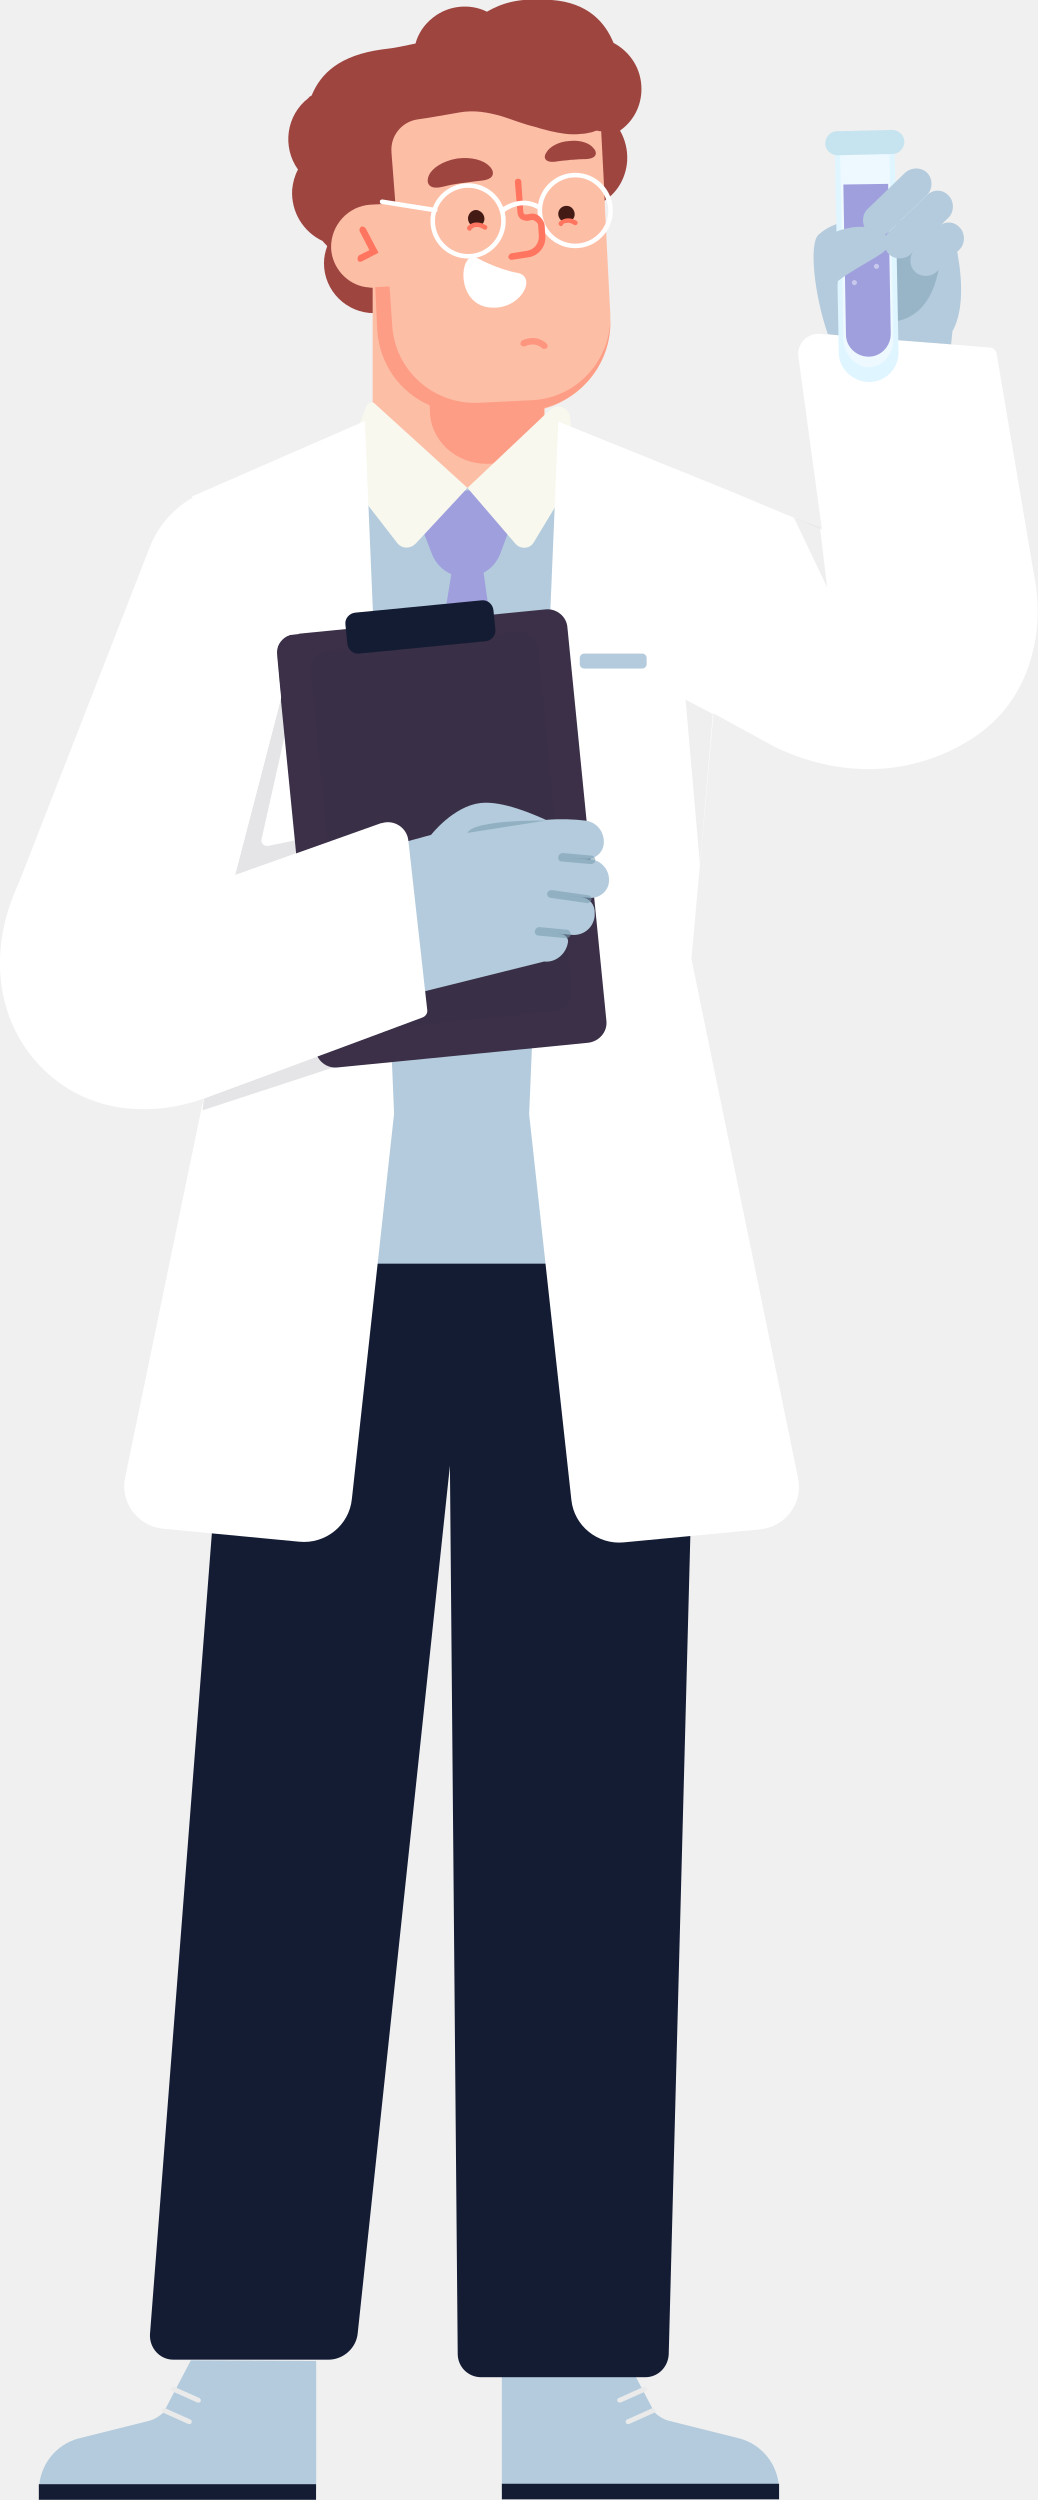
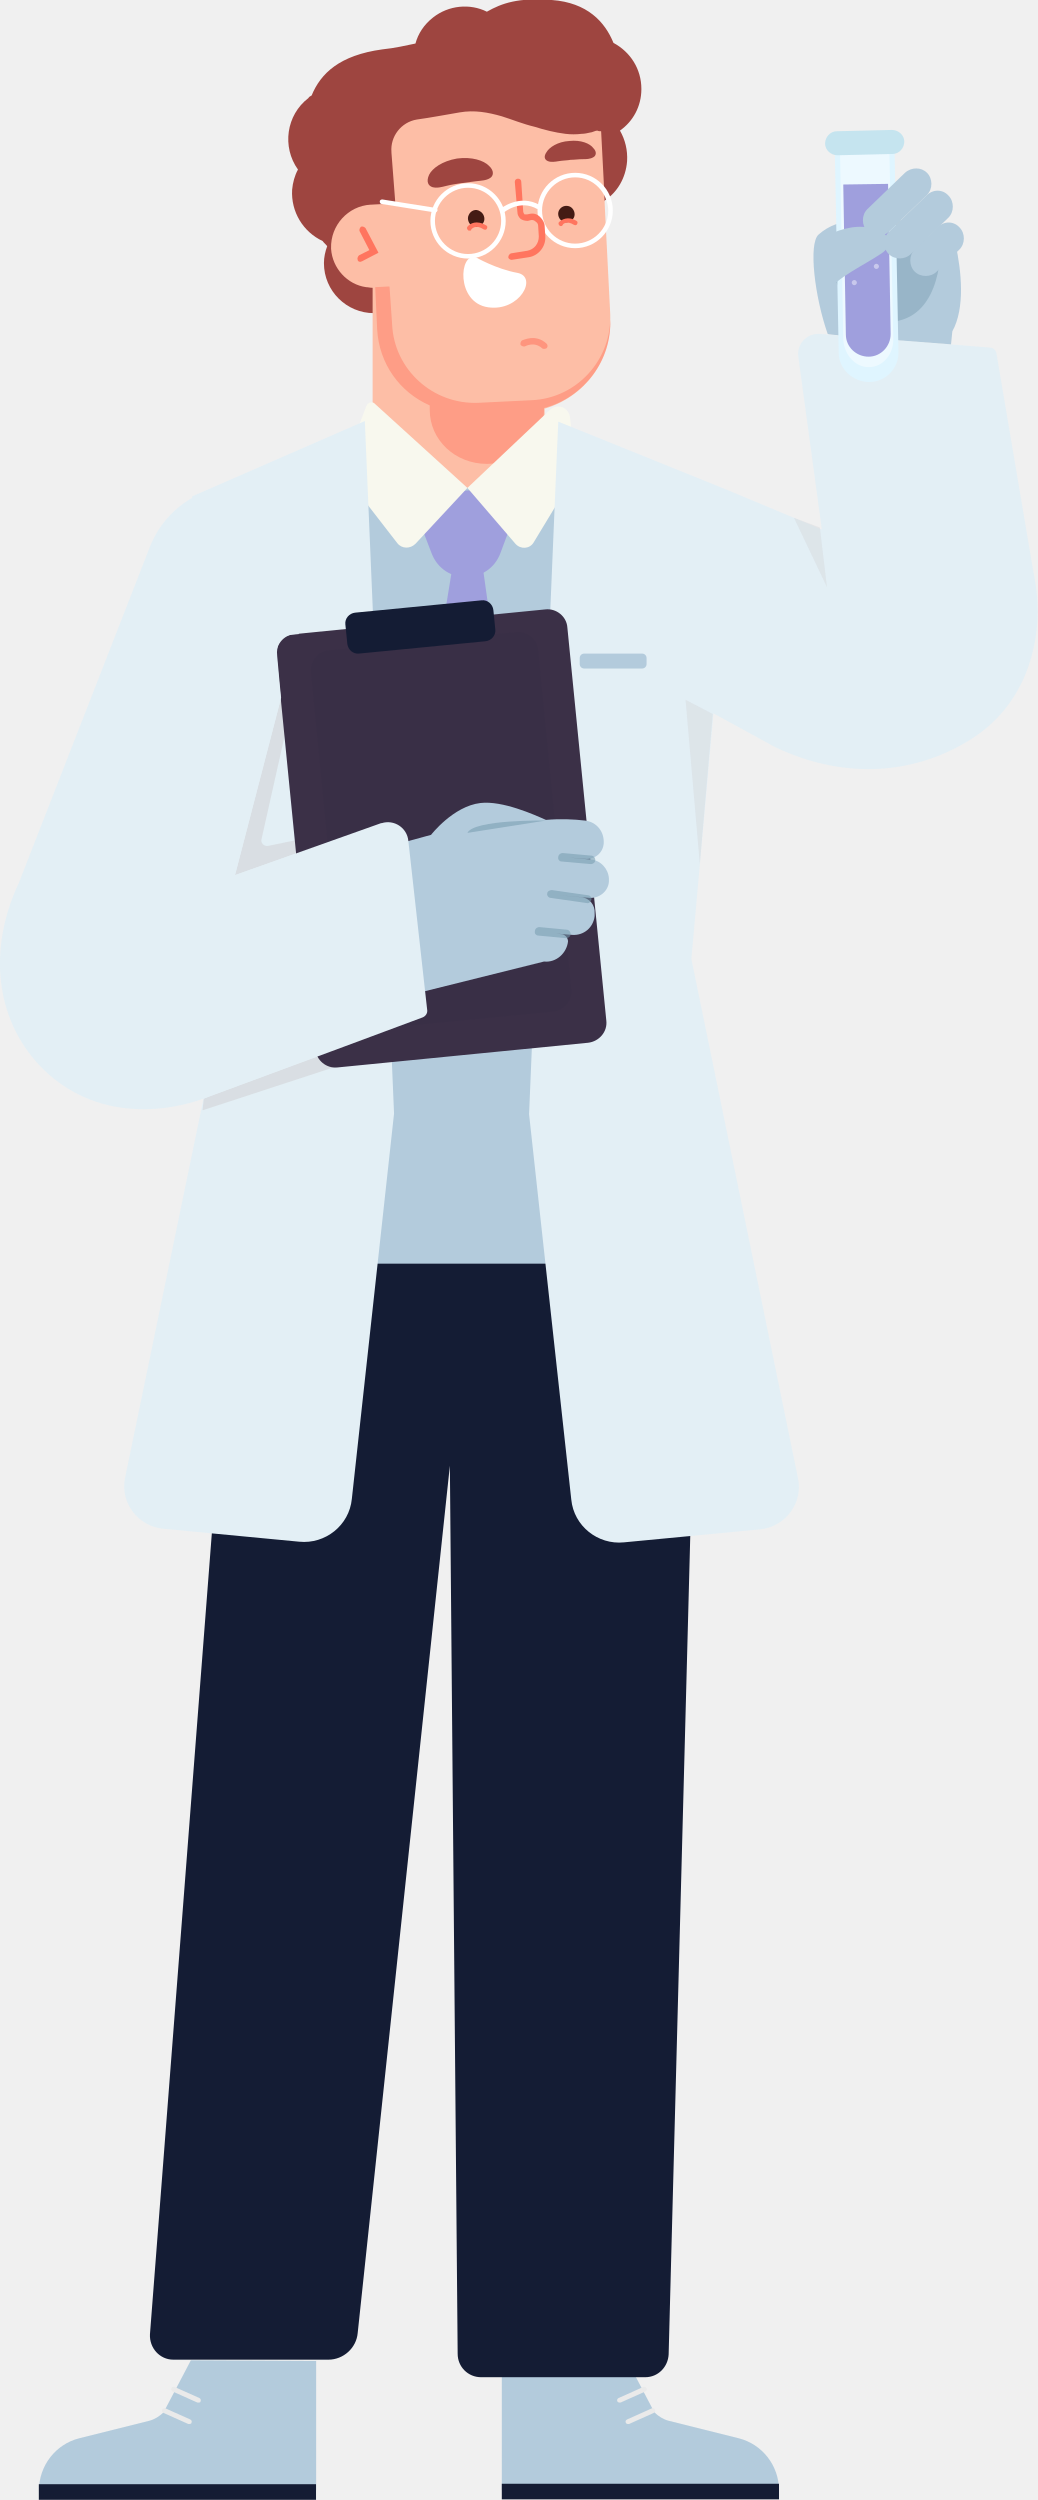
- <svg xmlns="http://www.w3.org/2000/svg" width="227" height="547" viewBox="0 0 227 547" fill="none">
-   <path d="M140.348 19.475C140.348 15.068 137.933 11.372 134.24 9.382C132.393 4.833 128.558 0.569 120.745 1.60933e-06C113.358 -0.569 109.807 0.711 106.539 2.559C102.846 0.711 98.158 1.137 94.749 3.838C92.76 5.402 91.482 7.392 90.914 9.524C88.783 9.951 86.51 10.519 83.669 10.803C74.293 12.083 70.174 16.063 68.185 20.896C67.901 21.038 67.617 21.181 67.475 21.465C62.645 25.161 61.651 32.126 65.202 37.102C64.492 38.381 64.066 39.945 63.924 41.508C63.64 46.342 66.339 50.748 70.6 52.738C70.884 53.165 71.31 53.449 71.594 53.876C71.168 55.013 70.884 56.292 70.884 57.572C70.884 63.684 75.856 68.517 81.822 68.517C87.931 68.517 92.76 63.542 92.76 57.572C92.76 51.459 117.193 48.616 123.302 48.616C126.995 48.616 130.262 46.768 132.251 43.925C135.092 42.077 136.939 38.95 137.223 35.254C137.365 32.837 136.797 30.563 135.66 28.573C138.501 26.582 140.348 23.313 140.348 19.475Z" fill="#9E4540" />
-   <path d="M109.807 25.445C106.824 24.592 103.84 24.024 100.573 24.592C98.016 25.019 94.323 25.73 91.198 26.156C87.788 26.724 85.374 29.852 85.658 33.264C85.658 33.264 85.658 33.264 85.658 33.406L86.51 44.493L81.254 44.778H81.112C76.14 45.062 72.305 49.327 72.447 54.302V54.444C72.731 58.709 75.998 62.263 80.118 62.831C80.544 62.831 80.97 62.973 81.538 62.973C81.538 63.258 81.538 63.684 81.538 63.968V101.781C81.538 111.873 89.351 120.545 99.437 121.113C110.233 121.682 119.182 113.011 119.182 102.349V89.413C127.847 86.855 133.956 78.894 133.529 69.654V68.659L132.393 46.199L132.109 39.66L131.541 28.715C131.257 28.715 130.972 28.715 130.688 28.573C130.262 28.573 129.552 28.999 129.126 28.999C128.558 29.141 127.847 29.283 127.279 29.283C126.143 29.425 124.864 29.425 123.728 29.283C121.455 28.999 119.182 28.43 116.909 27.72C114.494 27.151 112.079 26.156 109.807 25.445Z" fill="#FDBEA6" />
-   <path opacity="0.46" d="M133.529 69.654V68.659C133.956 78.61 126.285 87.139 116.341 87.566L104.693 88.134C94.749 88.561 86.226 80.884 85.8 70.934L85.231 62.689H84.947L82.106 62.831L82.532 72.071C82.959 79.605 87.504 85.86 94.039 88.703C94.039 88.987 94.039 89.271 94.039 89.698C94.039 96.237 99.579 101.496 106.539 101.496C113.5 101.496 119.04 96.237 119.04 89.698C119.04 89.556 119.04 89.413 119.04 89.271C127.705 86.997 133.956 78.894 133.529 69.654Z" fill="#FF755F" />
-   <path d="M94.607 40.94C95.601 41.224 96.596 40.94 97.732 40.655C98.869 40.371 100.005 40.229 100.857 40.087C101.852 39.945 102.988 39.803 104.125 39.66C105.261 39.518 106.397 39.518 107.25 38.95C107.96 38.523 108.244 37.386 106.966 36.249C105.829 35.111 103.272 34.259 100.005 34.685C96.738 35.254 94.607 36.817 93.897 38.239C93.186 39.803 93.755 40.655 94.607 40.94Z" fill="#9E4540" />
-   <path d="M129.836 34.401C129.126 34.827 128.273 34.827 127.421 34.827C126.569 34.827 125.717 34.969 124.864 34.969C124.154 35.111 123.16 35.111 122.307 35.254C121.455 35.396 120.603 35.538 119.892 35.254C119.182 34.969 118.898 34.259 119.608 33.264C120.176 32.268 122.023 30.989 124.58 30.847C127.137 30.563 129.126 31.416 129.836 32.411C130.688 33.264 130.404 34.116 129.836 34.401Z" fill="#9E4540" />
-   <path d="M78.839 57.287C78.555 57.287 78.271 57.145 78.271 56.861C78.129 56.576 78.271 56.15 78.555 55.866L80.828 54.728L78.697 50.606C78.555 50.322 78.697 49.895 78.981 49.611C79.265 49.469 79.692 49.611 79.976 49.895L82.817 55.297L79.265 57.145C78.981 57.287 78.839 57.287 78.839 57.287Z" fill="#FF755F" />
-   <path d="M122.307 46.057C121.881 46.91 122.307 48.047 123.16 48.474C124.012 48.9 125.148 48.474 125.574 47.621C126.001 46.768 125.574 45.631 124.722 45.204C123.728 44.778 122.733 45.204 122.307 46.057Z" fill="#441B14" />
-   <path d="M102.562 47.052C102.136 47.905 102.562 49.042 103.414 49.469C104.267 49.895 105.403 49.469 105.829 48.616C106.255 47.763 105.829 46.626 104.977 46.199C104.125 45.631 102.988 46.057 102.562 47.052Z" fill="#441B14" />
-   <path d="M122.733 49.469C122.591 49.469 122.449 49.469 122.449 49.327C122.165 49.184 122.165 48.758 122.307 48.616C122.875 48.047 124.296 47.194 126.143 48.332C126.427 48.474 126.427 48.758 126.285 49.042C126.143 49.327 125.859 49.327 125.574 49.184C124.012 48.19 123.16 49.042 123.16 49.184C123.017 49.469 122.875 49.469 122.733 49.469Z" fill="#FF755F" />
-   <path d="M102.704 50.464C102.562 50.464 102.42 50.464 102.42 50.322C102.136 50.18 102.136 49.753 102.278 49.611C102.846 48.9 104.267 48.047 106.397 49.327C106.681 49.469 106.681 49.753 106.539 50.037C106.397 50.322 106.113 50.322 105.829 50.18C104.125 49.042 103.272 50.037 103.13 50.18C103.13 50.464 102.988 50.464 102.704 50.464Z" fill="#FF755F" />
-   <path opacity="0.57" d="M119.04 76.335C118.898 76.335 118.756 76.335 118.614 76.193C116.909 74.63 114.92 75.767 114.92 75.767C114.636 75.909 114.21 75.767 113.926 75.483C113.784 75.198 113.926 74.772 114.21 74.487C114.352 74.487 117.193 72.924 119.608 75.198C119.892 75.483 119.892 75.909 119.608 76.193C119.324 76.335 119.182 76.335 119.04 76.335Z" fill="#FF755F" />
-   <path d="M104.125 56.292C104.125 56.292 108.528 58.851 113.216 59.704C117.762 60.557 113.784 68.233 106.824 67.238C99.721 66.243 100.431 55.155 104.125 56.292Z" fill="white" />
-   <path d="M102.42 56.576C97.874 56.576 94.181 52.88 94.181 48.332C94.181 43.783 97.874 40.087 102.42 40.087C106.966 40.087 110.659 43.783 110.659 48.332C110.659 52.88 106.966 56.576 102.42 56.576ZM102.42 41.082C98.442 41.082 95.175 44.351 95.175 48.332C95.175 52.312 98.442 55.581 102.42 55.581C106.397 55.581 109.665 52.312 109.665 48.332C109.665 44.351 106.397 41.082 102.42 41.082Z" fill="white" />
-   <path d="M125.859 54.302C121.313 54.302 117.62 50.606 117.62 46.057C117.62 41.508 121.313 37.812 125.859 37.812C130.404 37.812 134.098 41.508 134.098 46.057C134.098 50.606 130.404 54.302 125.859 54.302ZM125.859 38.807C121.881 38.807 118.614 42.077 118.614 46.057C118.614 50.037 121.881 53.307 125.859 53.307C129.836 53.307 133.103 50.037 133.103 46.057C132.961 42.077 129.836 38.807 125.859 38.807Z" fill="white" />
-   <path d="M111.937 56.861C111.653 56.861 111.227 56.576 111.227 56.292C111.227 55.866 111.511 55.581 111.795 55.439L115.347 54.871C116.909 54.586 117.904 53.307 117.904 51.743L117.762 49.469C117.762 49.042 117.62 48.758 117.193 48.474C116.909 48.189 116.483 48.047 116.057 48.189L115.489 48.332C114.921 48.332 114.352 48.189 113.926 47.905C113.5 47.479 113.216 47.052 113.216 46.342L112.648 39.803C112.648 39.376 112.932 39.092 113.358 39.092C113.784 39.092 114.068 39.376 114.068 39.803L114.494 46.342C114.494 46.484 114.636 46.768 114.778 46.91C114.921 46.91 115.063 46.91 115.347 46.91L116.057 46.768C116.909 46.626 117.619 46.91 118.188 47.479C118.756 48.047 119.182 48.758 119.182 49.469L119.324 51.743C119.466 54.018 117.762 56.008 115.631 56.292L111.937 56.861Z" fill="#FF755F" />
-   <path d="M110.091 46.626L109.38 45.773C109.38 45.773 113.642 42.219 118.188 44.92L117.62 45.773C113.784 43.498 110.233 46.484 110.091 46.626Z" fill="white" />
-   <path d="M95.175 46.484L83.527 44.636C83.243 44.636 83.101 44.351 83.101 44.067C83.101 43.783 83.385 43.641 83.669 43.641L95.317 45.489C95.601 45.489 95.743 45.773 95.743 46.057C95.601 46.342 95.459 46.484 95.175 46.484Z" fill="white" />
-   <path d="M109.807 516.58V544.868H170.463C170.463 539.466 166.77 534.775 161.656 533.496L146.314 529.658C145.178 529.373 144.041 528.662 143.189 527.81L137.223 516.437L109.807 516.58Z" fill="#B3CBDC" />
-   <path d="M135.518 525.677C135.376 525.677 135.092 525.535 135.092 525.393C134.95 525.109 135.092 524.824 135.376 524.682L140.774 522.266C141.058 522.123 141.342 522.266 141.484 522.55C141.626 522.834 141.484 523.119 141.2 523.261L135.802 525.677C135.66 525.677 135.518 525.677 135.518 525.677Z" fill="#EAEAEA" />
-   <path d="M137.365 530.368C137.223 530.368 136.939 530.226 136.939 530.084C136.797 529.8 136.939 529.515 137.223 529.373L142.621 526.957C142.905 526.814 143.189 526.957 143.331 527.241C143.473 527.525 143.331 527.809 143.047 527.952L137.649 530.368C137.507 530.368 137.507 530.368 137.365 530.368Z" fill="#EAEAEA" />
-   <path d="M170.463 543.446H109.807V546.858H170.463V543.446Z" fill="#141C34" />
-   <path d="M69.18 516.58V544.868H8.524C8.524 539.466 12.217 534.775 17.331 533.496L32.672 529.658C33.809 529.373 34.945 528.662 35.798 527.81L41.764 516.437L69.18 516.58Z" fill="#B3CBDC" />
-   <path d="M43.468 525.677C43.326 525.677 43.326 525.677 43.184 525.677L37.786 523.261C37.502 523.119 37.36 522.834 37.502 522.55C37.644 522.266 37.928 522.123 38.212 522.266L43.61 524.682C43.894 524.824 44.036 525.109 43.894 525.393C43.894 525.677 43.61 525.677 43.468 525.677Z" fill="#EAEAEA" />
-   <path d="M41.479 530.368C41.337 530.368 41.337 530.368 41.195 530.368L35.797 527.952C35.513 527.809 35.371 527.525 35.513 527.241C35.655 526.957 35.939 526.814 36.223 526.957L41.621 529.373C41.906 529.515 42.048 529.8 41.906 530.084C41.906 530.226 41.764 530.368 41.479 530.368Z" fill="#EAEAEA" />
-   <path d="M8.496 546.956H69.152V543.544H8.496V546.956Z" fill="#141C34" />
-   <path d="M52.133 260.706C52.417 257.295 55.969 255.02 59.236 256.442L146.456 262.696C149.723 261.844 152.849 264.402 152.849 267.814L146.314 515.158C146.172 517.859 144.041 520.133 141.2 520.133H105.261C102.42 520.133 100.147 517.859 100.147 515.016L98.442 320.694L78.271 510.467C77.987 513.736 75.146 516.295 71.879 516.295H37.928C34.945 516.295 32.672 513.736 32.814 510.751L52.133 260.706Z" fill="#141C34" />
-   <path d="M111.653 102.918L102.278 106.756L74.009 100.075L72.873 230.002L72.305 276.485H129.978L126.995 239.384L126.711 140.02L126.569 96.805L111.653 102.918Z" fill="#B3CBDC" />
-   <path d="M114.921 106.472L109.523 120.971C106.966 127.937 97.164 128.079 94.465 121.113L89.493 108.178L114.921 106.472Z" fill="#9F9FDD" />
-   <path d="M102.704 192.758L111.369 171.719C111.937 170.44 112.08 169.161 111.795 167.881L105.261 121.398H103.698H101.141H99.437L91.908 167.597C91.624 169.018 91.908 170.582 92.476 171.862L102.136 192.758V193.611L102.42 193.184L102.704 193.611V192.758Z" fill="#9F9FDD" />
-   <path d="M124.722 91.261L126.143 103.202L116.767 118.697C115.915 120.118 113.926 120.26 112.79 118.981L102.278 106.756L120.319 89.698C121.881 88.134 124.438 89.129 124.722 91.261Z" fill="#F8F8EE" />
-   <path d="M82.106 88.418L102.278 106.756L90.914 118.981C89.777 120.118 87.931 120.118 86.936 118.839L74.72 103.06L80.118 88.987C80.402 87.992 81.538 87.708 82.106 88.418Z" fill="#F8F8EE" />
-   <path d="M226.148 125.236L218.051 77.331C217.909 76.62 217.34 76.051 216.63 76.051L179.554 73.066C176.571 72.782 174.156 75.34 174.725 78.326L179.839 115.854L159.099 107.182L122.165 92.257L121.881 98.653L115.773 243.79L125.006 328.086C125.575 333.914 130.83 338.037 136.513 337.468L166.344 334.625C171.884 334.057 175.861 328.797 174.583 323.253L151.286 209.816L156.116 156.083L169.611 163.475C185.521 171.009 200.862 169.161 212.653 161.627C218.903 157.646 223.307 151.676 225.437 144.568C227.284 138.598 227.568 132.059 226.148 125.236Z" fill="white" />
-   <path d="M140.49 146.274H127.847C127.279 146.274 126.853 145.848 126.853 145.279V144C126.853 143.431 127.279 143.005 127.847 143.005H140.49C141.058 143.005 141.484 143.431 141.484 144V145.279C141.484 145.848 141.058 146.274 140.49 146.274Z" fill="#B3CBDC" />
-   <path opacity="0.35" d="M155.974 156.225L150.008 153.097L153.133 189.062L155.974 156.225Z" fill="#D1D1D5" />
-   <path opacity="0.35" d="M179.412 115.427L180.975 128.505L173.73 113.295L179.412 115.427Z" fill="#D1D1D5" />
-   <path d="M50.855 209.816L45.883 155.514L42.048 108.604L79.834 92.114L86.226 243.648L76.993 327.944C76.424 333.772 71.168 337.895 65.486 337.326L35.655 334.483C30.115 333.915 26.138 328.655 27.416 323.111L50.855 209.816Z" fill="white" />
-   <path opacity="0.57" d="M51.423 191.478L83.385 180.106H83.527L84.237 179.822L58.668 185.082C57.673 185.224 56.963 184.371 57.247 183.518L64.918 149.259L61.225 149.828L61.509 152.671L51.423 191.478Z" fill="#D1D1D5" />
-   <path opacity="0.57" d="M44.605 240.379L44.32 242.937L75.572 232.702L75.146 229.006L46.735 239.526C46.025 239.81 45.315 240.094 44.605 240.379Z" fill="#D1D1D5" />
-   <path d="M128.7 228.154L73.867 233.555C71.453 233.84 69.18 231.992 69.038 229.575L60.514 143.573C60.23 141.157 62.077 138.882 64.492 138.74L119.324 133.338C121.739 133.054 124.012 134.902 124.154 137.319L132.677 223.32C132.961 225.737 131.115 227.869 128.7 228.154Z" fill="#3B3047" />
+ <svg xmlns="http://www.w3.org/2000/svg" width="161" height="388" viewBox="0 0 161 388" fill="none">
+   <path d="M99.542 13.814C99.542 10.688 97.829 8.067 95.21 6.655C93.9 3.428 91.18 0.403 85.638 -3.76254e-06C80.399 -0.403 77.88 0.504 75.563 1.815C72.944 0.504 69.619 0.807 67.201 2.722C65.79 3.832 64.884 5.243 64.481 6.756C62.969 7.058 61.357 7.462 59.342 7.663C52.693 8.571 49.771 11.394 48.361 14.822C48.159 14.923 47.958 15.024 47.857 15.226C44.431 17.847 43.726 22.788 46.245 26.317C45.741 27.224 45.439 28.334 45.338 29.443C45.136 32.871 47.051 35.997 50.073 37.408C50.275 37.711 50.577 37.913 50.779 38.215C50.476 39.022 50.275 39.929 50.275 40.837C50.275 45.173 53.801 48.601 58.033 48.601C62.365 48.601 65.79 45.072 65.79 40.837C65.79 36.501 83.12 34.484 87.452 34.484C90.071 34.484 92.389 33.174 93.799 31.157C95.814 29.846 97.124 27.628 97.325 25.006C97.426 23.292 97.023 21.679 96.217 20.267C98.232 18.855 99.542 16.536 99.542 13.814Z" fill="#9E4540" />
+   <path d="M77.88 18.049C75.765 17.444 73.649 17.041 71.332 17.444C69.518 17.746 66.899 18.25 64.682 18.553C62.264 18.956 60.551 21.175 60.753 23.595C60.753 23.595 60.753 23.595 60.753 23.695L61.357 31.56L57.63 31.762H57.529C54.002 31.964 51.282 34.989 51.383 38.518V38.618C51.584 41.643 53.902 44.164 56.824 44.568C57.126 44.568 57.428 44.668 57.831 44.668C57.831 44.87 57.831 45.172 57.831 45.374V72.195C57.831 79.354 63.372 85.505 70.526 85.909C78.183 86.312 84.53 80.161 84.53 72.599V63.423C90.676 61.608 95.008 55.962 94.706 49.407V48.702L93.9 32.77L93.698 28.132L93.295 20.368C93.094 20.368 92.892 20.368 92.691 20.267C92.389 20.267 91.885 20.57 91.583 20.57C91.18 20.671 90.676 20.771 90.273 20.771C89.467 20.872 88.56 20.872 87.754 20.771C86.142 20.57 84.53 20.166 82.918 19.662C81.205 19.259 79.493 18.553 77.88 18.049Z" fill="#FDBEA6" />
+   <path opacity="0.46" d="M94.706 49.407V48.702C95.008 55.76 89.568 61.81 82.515 62.112L74.254 62.516C67.201 62.818 61.156 57.373 60.854 50.315L60.451 44.467H60.249L58.234 44.568L58.536 51.122C58.839 56.466 62.063 60.902 66.697 62.919C66.697 63.121 66.697 63.322 66.697 63.625C66.697 68.263 70.626 71.994 75.563 71.994C80.5 71.994 84.429 68.263 84.429 63.625C84.429 63.524 84.429 63.423 84.429 63.322C90.575 61.709 95.008 55.962 94.706 49.407Z" fill="#FF755F" />
+   <path d="M67.1 29.04C67.805 29.241 68.511 29.04 69.317 28.838C70.123 28.636 70.929 28.535 71.533 28.434C72.239 28.334 73.044 28.233 73.85 28.132C74.656 28.031 75.463 28.031 76.067 27.628C76.571 27.325 76.772 26.519 75.865 25.712C75.059 24.905 73.246 24.3 70.929 24.603C68.611 25.006 67.1 26.115 66.596 27.124C66.093 28.233 66.496 28.838 67.1 29.04Z" fill="#9E4540" />
+   <path d="M92.086 24.401C91.583 24.704 90.978 24.704 90.374 24.704C89.769 24.704 89.165 24.805 88.56 24.805C88.056 24.905 87.351 24.905 86.747 25.006C86.142 25.107 85.538 25.208 85.034 25.006C84.53 24.805 84.329 24.3 84.832 23.595C85.235 22.889 86.545 21.981 88.359 21.88C90.172 21.679 91.583 22.284 92.086 22.989C92.691 23.595 92.489 24.2 92.086 24.401Z" fill="#9E4540" />
+   <path d="M55.917 40.635C55.715 40.635 55.514 40.534 55.514 40.333C55.413 40.131 55.514 39.828 55.715 39.627L57.327 38.82L55.816 35.896C55.715 35.694 55.816 35.392 56.018 35.19C56.219 35.089 56.521 35.19 56.723 35.392L58.738 39.224L56.219 40.534C56.018 40.635 55.917 40.635 55.917 40.635Z" fill="#FF755F" />
+   <path d="M86.747 32.669C86.444 33.275 86.747 34.081 87.351 34.384C87.956 34.686 88.762 34.384 89.064 33.779C89.366 33.174 89.064 32.367 88.459 32.065C87.754 31.762 87.049 32.065 86.747 32.669Z" fill="#441B14" />
+   <path d="M72.742 33.375C72.44 33.98 72.742 34.787 73.347 35.089C73.951 35.392 74.757 35.089 75.059 34.484C75.362 33.879 75.059 33.073 74.455 32.77C73.85 32.367 73.044 32.669 72.742 33.375Z" fill="#441B14" />
+   <path d="M87.049 35.089C86.948 35.089 86.847 35.089 86.847 34.988C86.646 34.888 86.646 34.585 86.747 34.484C87.15 34.081 88.157 33.476 89.467 34.283C89.668 34.383 89.668 34.585 89.568 34.787C89.467 34.988 89.265 34.988 89.064 34.888C87.956 34.182 87.351 34.787 87.351 34.888C87.25 35.089 87.15 35.089 87.049 35.089Z" fill="#FF755F" />
+   <path d="M72.843 35.795C72.742 35.795 72.641 35.795 72.641 35.694C72.44 35.593 72.44 35.291 72.541 35.19C72.944 34.686 73.951 34.081 75.463 34.988C75.664 35.089 75.664 35.291 75.563 35.493C75.463 35.694 75.261 35.694 75.059 35.593C73.85 34.787 73.246 35.493 73.145 35.593C73.145 35.795 73.044 35.795 72.843 35.795Z" fill="#FF755F" />
+   <path opacity="0.57" d="M84.429 54.146C84.329 54.146 84.228 54.146 84.127 54.046C82.918 52.937 81.507 53.743 81.507 53.743C81.306 53.844 81.004 53.743 80.802 53.541C80.701 53.34 80.802 53.037 81.004 52.836C81.105 52.836 83.12 51.727 84.832 53.34C85.034 53.541 85.034 53.844 84.832 54.046C84.631 54.146 84.53 54.146 84.429 54.146Z" fill="#FF755F" />
+   <path d="M73.85 39.929C73.85 39.929 76.974 41.744 80.299 42.349C83.523 42.954 80.701 48.399 75.765 47.693C70.727 46.987 71.231 39.123 73.85 39.929Z" fill="white" />
+   <path d="M72.641 40.131C69.417 40.131 66.798 37.509 66.798 34.283C66.798 31.056 69.417 28.434 72.641 28.434C75.865 28.434 78.485 31.056 78.485 34.283C78.485 37.509 75.865 40.131 72.641 40.131ZM72.641 29.14C69.82 29.14 67.503 31.459 67.503 34.283C67.503 37.106 69.82 39.425 72.641 39.425C75.463 39.425 77.78 37.106 77.78 34.283C77.78 31.459 75.463 29.14 72.641 29.14Z" fill="white" />
+   <path d="M89.265 38.517C86.041 38.517 83.422 35.896 83.422 32.669C83.422 29.443 86.041 26.821 89.265 26.821C92.489 26.821 95.109 29.443 95.109 32.669C95.109 35.896 92.489 38.517 89.265 38.517ZM89.265 27.527C86.444 27.527 84.127 29.846 84.127 32.669C84.127 35.493 86.444 37.812 89.265 37.812C92.086 37.812 94.404 35.493 94.404 32.669C94.303 29.846 92.086 27.527 89.265 27.527Z" fill="white" />
+   <path d="M79.392 40.333C79.19 40.333 78.888 40.131 78.888 39.929C78.888 39.627 79.09 39.425 79.291 39.324L81.81 38.921C82.918 38.719 83.623 37.812 83.623 36.703L83.522 35.089C83.522 34.787 83.422 34.585 83.12 34.383C82.918 34.182 82.616 34.081 82.314 34.182L81.91 34.283C81.507 34.283 81.105 34.182 80.802 33.98C80.5 33.678 80.299 33.375 80.299 32.871L79.895 28.233C79.895 27.93 80.097 27.729 80.399 27.729C80.701 27.729 80.903 27.93 80.903 28.233L81.205 32.871C81.205 32.972 81.306 33.173 81.407 33.274C81.507 33.274 81.608 33.274 81.81 33.274L82.314 33.173C82.918 33.073 83.422 33.274 83.825 33.678C84.228 34.081 84.53 34.585 84.53 35.089L84.631 36.703C84.732 38.316 83.522 39.727 82.011 39.929L79.392 40.333Z" fill="#FF755F" />
+   <path d="M78.082 33.073L77.578 32.468C77.578 32.468 80.601 29.947 83.825 31.863L83.422 32.468C80.701 30.854 78.183 32.972 78.082 33.073Z" fill="white" />
+   <path d="M67.503 32.972L59.242 31.661C59.04 31.661 58.939 31.459 58.939 31.258C58.939 31.056 59.141 30.955 59.342 30.955L67.604 32.266C67.805 32.266 67.906 32.468 67.906 32.669C67.805 32.871 67.705 32.972 67.503 32.972Z" fill="white" />
+   <path d="M77.88 366.422V386.488H120.901C120.901 382.656 118.282 379.329 114.655 378.421L103.773 375.699C102.967 375.497 102.161 374.993 101.557 374.388L97.325 366.321L77.88 366.422Z" fill="#B3CBDC" />
+   <path d="M96.116 372.875C96.016 372.875 95.814 372.774 95.814 372.674C95.713 372.472 95.814 372.27 96.016 372.169L99.844 370.455C100.046 370.354 100.247 370.455 100.348 370.657C100.449 370.859 100.348 371.06 100.146 371.161L96.318 372.875C96.217 372.875 96.116 372.875 96.116 372.875Z" fill="#EAEAEA" />
+   <path d="M97.426 376.203C97.325 376.203 97.124 376.102 97.124 376.001C97.023 375.799 97.124 375.598 97.325 375.497L101.154 373.783C101.355 373.682 101.557 373.783 101.658 373.984C101.758 374.186 101.658 374.388 101.456 374.489L97.628 376.203C97.527 376.203 97.527 376.203 97.426 376.203Z" fill="#EAEAEA" />
+   <path d="M120.901 385.479H77.88V387.899H120.901V385.479Z" fill="#141C34" />
+   <path d="M49.066 366.422V386.488H6.046C6.046 382.656 8.665 379.329 12.292 378.421L23.173 375.699C23.979 375.497 24.785 374.993 25.39 374.388L29.621 366.321L49.066 366.422Z" fill="#B3CBDC" />
+   <path d="M30.83 372.875C30.729 372.875 30.729 372.875 30.628 372.875L26.8 371.161C26.598 371.06 26.497 370.859 26.598 370.657C26.699 370.455 26.901 370.354 27.102 370.455L30.93 372.169C31.132 372.27 31.233 372.472 31.132 372.674C31.132 372.875 30.93 372.875 30.83 372.875Z" fill="#EAEAEA" />
+   <path d="M29.419 376.203C29.319 376.203 29.319 376.203 29.218 376.203L25.389 374.489C25.188 374.388 25.087 374.186 25.188 373.984C25.288 373.783 25.49 373.682 25.692 373.783L29.52 375.497C29.721 375.598 29.822 375.799 29.721 376.001C29.721 376.102 29.621 376.203 29.419 376.203Z" fill="#EAEAEA" />
+   <path d="M6.026 387.969H49.046V385.549H6.026V387.969Z" fill="#141C34" />
+   <path d="M36.976 184.925C37.177 182.505 39.696 180.892 42.013 181.9L103.874 186.337C106.191 185.732 108.408 187.547 108.408 189.967L103.773 365.414C103.673 367.33 102.161 368.943 100.146 368.943H74.656C72.641 368.943 71.029 367.33 71.029 365.313L69.82 227.476L55.514 362.086C55.312 364.405 53.297 366.22 50.98 366.22H26.901C24.785 366.22 23.173 364.405 23.273 362.288L36.976 184.925Z" fill="#141C34" />
+   <path d="M79.19 73.002L72.541 75.724L52.491 70.985L51.685 163.145L51.282 196.117H92.187L90.071 169.8L89.87 99.319L89.769 68.666L79.19 73.002Z" fill="#B3CBDC" />
+   <path d="M81.507 75.523L77.679 85.808C75.865 90.748 68.914 90.849 66.999 85.908L63.473 76.733L81.507 75.523Z" fill="#9F9FDD" />
+   <path d="M72.843 136.728L78.989 121.805C79.392 120.897 79.493 119.99 79.291 119.082L74.656 86.11H73.548H71.735H70.526L65.186 118.88C64.984 119.889 65.186 120.998 65.589 121.905L72.44 136.728V137.333L72.641 137.03L72.843 137.333V136.728Z" fill="#9F9FDD" />
+   <path d="M88.459 64.734L89.467 73.204L82.817 84.194C82.213 85.203 80.802 85.303 79.996 84.396L72.541 75.724L85.336 63.625C86.444 62.515 88.258 63.221 88.459 64.734Z" fill="#F8F8EE" />
+   <path d="M58.234 62.717L72.541 75.724L64.481 84.396C63.675 85.203 62.365 85.203 61.66 84.295L52.995 73.103L56.824 63.12C57.025 62.415 57.831 62.213 58.234 62.717Z" fill="#F8F8EE" />
+   <path d="M160.396 88.833L154.653 54.852C154.552 54.348 154.149 53.945 153.645 53.945L127.349 51.827C125.233 51.626 123.521 53.441 123.924 55.558L127.551 82.178L112.841 76.027L86.646 65.44L86.444 69.977L82.112 172.926L88.661 232.719C89.064 236.853 92.792 239.777 96.822 239.374L117.979 237.357C121.909 236.954 124.73 233.223 123.823 229.291L107.3 148.827L110.725 110.713L120.297 115.956C131.581 121.3 142.462 119.99 150.824 114.645C155.257 111.822 158.381 107.587 159.892 102.546C161.202 98.311 161.403 93.672 160.396 88.833Z" fill="#E3EFF5" />
+   <path d="M99.643 103.756H90.676C90.273 103.756 89.971 103.453 89.971 103.05V102.142C89.971 101.739 90.273 101.437 90.676 101.437H99.643C100.046 101.437 100.348 101.739 100.348 102.142V103.05C100.348 103.453 100.046 103.756 99.643 103.756Z" fill="#B3CBDC" />
+   <path opacity="0.35" d="M110.625 110.814L106.393 108.596L108.61 134.106L110.625 110.814Z" fill="#D1D1D5" />
+   <path opacity="0.35" d="M127.248 81.875L128.357 91.152L123.218 80.363L127.248 81.875Z" fill="#D1D1D5" />
+   <path d="M36.069 148.827L32.543 110.31L29.822 77.035L56.622 65.339L61.156 172.825L54.607 232.618C54.204 236.753 50.476 239.677 46.446 239.273L25.288 237.257C21.359 236.853 18.538 233.123 19.445 229.19L36.069 148.827Z" fill="#E3EFF5" />
+   <path opacity="0.57" d="M36.472 135.82L59.141 127.754H59.242L59.745 127.552L41.61 131.283C40.905 131.384 40.401 130.779 40.603 130.174L46.043 105.873L43.424 106.277L43.625 108.293L36.472 135.82Z" fill="#D1D1D5" />
+   <path opacity="0.57" d="M31.636 170.506L31.434 172.321L53.599 165.062L53.297 162.44L33.147 169.901C32.643 170.103 32.14 170.305 31.636 170.506Z" fill="#D1D1D5" />
+   <path d="M91.28 161.835L52.391 165.666C50.678 165.868 49.066 164.557 48.965 162.843L42.92 101.84C42.718 100.126 44.028 98.512 45.741 98.411L84.631 94.58C86.344 94.378 87.956 95.689 88.056 97.403L94.101 158.406C94.303 160.12 92.993 161.633 91.28 161.835Z" fill="#3B3047" />
  <g opacity="0.22">
-     <path opacity="0.22" d="M121.029 221.33L80.118 225.311C77.703 225.595 75.43 223.747 75.288 221.33L68.043 147.127C67.759 144.71 69.606 142.436 72.021 142.294L112.932 138.314C115.347 138.029 117.62 139.877 117.762 142.294L125.006 216.497C125.29 218.914 123.444 221.046 121.029 221.33Z" fill="#141C34" />
+     <path opacity="0.22" d="M85.84 156.995L56.824 159.818C55.111 160.02 53.499 158.709 53.398 156.995L48.26 104.361C48.058 102.647 49.368 101.033 51.081 100.932L80.097 98.109C81.81 97.907 83.422 99.218 83.522 100.932L88.661 153.567C88.862 155.281 87.553 156.793 85.84 156.995Z" fill="#141C34" />
  </g>
-   <path d="M106.255 140.304L78.555 143.005C77.277 143.147 76.14 142.152 75.998 140.872L75.572 136.608C75.43 135.328 76.424 134.191 77.703 134.049L105.403 131.348C106.682 131.206 107.818 132.201 107.96 133.481L108.386 137.745C108.528 139.024 107.534 140.162 106.255 140.304Z" fill="#141C34" />
-   <path d="M129.268 188.067L124.58 187.64L128.131 187.925C130.12 188.067 131.967 186.645 132.109 184.513C132.251 181.954 130.546 179.822 127.989 179.538C125.574 179.253 122.591 179.111 119.466 179.396C116.909 178.258 109.949 175.131 105.119 175.7C99.153 176.41 94.323 182.665 94.323 182.665L83.385 185.65L88.215 218.061L119.04 210.385C121.739 210.669 124.012 208.537 124.296 205.978C124.296 205.267 123.728 204.556 123.018 204.414L121.739 204.272L125.29 204.556C127.705 204.699 129.836 202.993 130.12 200.434V199.865C130.262 198.017 128.984 196.454 127.137 196.312L122.307 195.885L128.984 196.454C131.115 196.596 133.103 195.032 133.245 192.9V192.189C133.103 190.057 131.399 188.209 129.268 188.067Z" fill="#B3CBDC" />
-   <path opacity="0.57" d="M122.875 188.493C122.449 188.493 122.023 188.067 122.165 187.498C122.165 187.072 122.591 186.645 123.16 186.645L129.41 187.214C129.836 187.214 130.262 187.64 130.262 188.209C130.262 188.635 129.836 189.062 129.268 189.062L122.875 188.493Z" fill="#779CAF" />
-   <path opacity="0.57" d="M128.416 197.591L120.461 196.454C120.034 196.454 119.608 195.885 119.75 195.459C119.75 195.032 120.319 194.748 120.745 194.748L128.7 195.885C129.126 195.885 129.552 196.454 129.41 196.88C129.268 197.307 128.842 197.733 128.416 197.591Z" fill="#779CAF" />
-   <path opacity="0.57" d="M117.762 204.699C117.335 204.699 116.909 204.272 117.051 203.703C117.051 203.277 117.477 202.851 118.046 202.851L124.012 203.419C124.438 203.419 124.864 203.846 124.864 204.414C124.864 204.841 124.438 205.267 123.87 205.267L117.762 204.699Z" fill="#779CAF" />
-   <path opacity="0.57" d="M102.278 182.239L119.466 179.538C119.466 179.538 103.698 179.253 102.278 182.239Z" fill="#779CAF" />
-   <path d="M89.351 183.944C89.067 181.101 86.226 179.253 83.527 180.106H83.385L51.423 191.478L61.509 152.671L61.225 149.828L60.657 143.573C60.372 141.157 61.367 139.167 63.782 138.882L65.344 138.74L66.197 135.755C70.458 124.525 72.163 112.016 61.083 107.609C49.861 103.06 36.934 108.604 32.672 119.976L4.12 193.184C-2.699 207.684 -0.994 222.894 8.665 233.129C13.779 238.531 20.456 241.8 27.842 242.511C33.24 243.08 38.922 242.369 44.605 240.379C45.315 240.094 46.025 239.81 46.877 239.526L75.288 229.007L92.476 222.61C93.186 222.325 93.613 221.615 93.471 220.904L89.351 183.944Z" fill="white" />
-   <path d="M208.107 75.341L208.391 72.497C211.232 67.38 210.38 59.277 209.101 53.449L205.124 54.302C205.124 54.302 188.362 43.072 179.128 51.317C176.855 53.307 178.276 64.963 181.117 73.066C181.259 73.35 208.107 75.341 208.107 75.341Z" fill="#B3CBDC" />
-   <path opacity="0.45" d="M205.834 53.591C205.834 53.591 206.402 68.944 195.606 70.365C184.81 71.929 180.975 56.434 180.975 56.434C180.975 56.434 190.777 45.204 196.743 48.047C202.709 51.032 205.834 53.591 205.834 53.591Z" fill="#779CAF" />
-   <path d="M190.208 83.585C193.902 83.585 196.743 80.458 196.601 76.904L195.748 32.979L182.68 33.264L183.532 77.188C183.532 80.742 186.657 83.585 190.208 83.585Z" fill="#DFF5FF" />
-   <path opacity="0.43" d="M190.208 80.316C193.191 80.316 195.606 77.473 195.464 74.061L194.612 32.979L183.816 33.121L184.526 74.203C184.668 77.615 187.225 80.458 190.208 80.316Z" fill="white" />
-   <path d="M190.066 78.041C192.765 78.041 194.896 75.767 194.896 73.066L194.328 40.229L184.526 40.371L185.095 73.208C185.095 75.909 187.367 78.041 190.066 78.041Z" fill="#9F9FDD" />
-   <path d="M183.248 33.974L195.322 33.69C196.743 33.69 197.879 32.411 197.879 30.989C197.879 29.568 196.601 28.43 195.18 28.43L183.106 28.715C181.685 28.715 180.549 29.994 180.549 31.416C180.549 32.837 181.827 33.974 183.248 33.974Z" fill="#C5E4EF" />
-   <path opacity="0.43" d="M187.936 50.606C187.936 50.89 188.22 51.175 188.504 51.175C188.788 51.175 189.072 50.89 189.072 50.606C189.072 50.322 188.788 50.037 188.504 50.037C188.22 50.037 187.936 50.322 187.936 50.606Z" fill="white" />
-   <path opacity="0.43" d="M191.203 58.282C191.203 58.566 191.487 58.851 191.771 58.851C192.055 58.851 192.339 58.566 192.339 58.282C192.339 57.998 192.055 57.714 191.771 57.714C191.487 57.714 191.203 57.998 191.203 58.282Z" fill="white" />
-   <path opacity="0.43" d="M186.373 61.836C186.373 62.12 186.657 62.405 186.941 62.405C187.225 62.405 187.509 62.12 187.509 61.836C187.509 61.552 187.225 61.267 186.941 61.267C186.657 61.267 186.373 61.552 186.373 61.836Z" fill="white" />
-   <path d="M207.539 42.788C208.817 44.067 208.817 46.342 207.539 47.621L199.3 55.581C198.021 56.861 195.748 56.861 194.47 55.581C193.191 54.302 193.191 52.028 194.47 50.748L202.709 42.788C204.13 41.366 206.26 41.366 207.539 42.788Z" fill="#B3CBDC" />
-   <path d="M202.851 37.812C204.13 39.092 204.13 41.366 202.851 42.645L194.612 50.606C193.334 51.885 191.061 51.885 189.782 50.606C188.504 49.327 188.504 47.052 189.782 45.773L198.021 37.812C199.442 36.533 201.573 36.533 202.851 37.812Z" fill="#B3CBDC" />
-   <path d="M209.954 49.753C211.232 51.032 211.232 53.307 209.954 54.586L204.982 59.419C203.703 60.699 201.431 60.699 200.152 59.419C198.874 58.14 198.874 55.866 200.152 54.586L205.124 49.753C206.544 48.332 208.675 48.332 209.954 49.753Z" fill="#B3CBDC" />
-   <path d="M178.702 59.419C177.424 56.008 178.986 52.312 182.396 50.89C185.521 49.611 189.356 48.9 193.049 50.748C193.049 50.748 196.459 53.023 192.907 55.439C189.356 57.856 182.68 60.983 181.543 63.542C180.407 66.101 180.691 64.537 180.691 64.537L178.702 59.419Z" fill="#B3CBDC" />
+   <path d="M75.362 99.521L55.715 101.436C54.809 101.537 54.002 100.832 53.902 99.924L53.599 96.899C53.499 95.992 54.204 95.185 55.111 95.084L74.757 93.168C75.664 93.067 76.47 93.773 76.571 94.681L76.873 97.706C76.974 98.613 76.269 99.42 75.362 99.521Z" fill="#141C34" />
+   <path d="M91.683 133.4L88.359 133.098L90.877 133.299C92.288 133.4 93.598 132.392 93.698 130.879C93.799 129.064 92.59 127.552 90.777 127.35C89.064 127.149 86.948 127.048 84.731 127.25C82.918 126.443 77.981 124.225 74.556 124.628C70.324 125.132 66.899 129.569 66.899 129.569L59.141 131.686L62.566 154.676L84.429 149.231C86.344 149.432 87.956 147.92 88.157 146.105C88.157 145.601 87.754 145.097 87.25 144.996L86.344 144.895L88.862 145.097C90.575 145.198 92.086 143.988 92.288 142.173V141.769C92.389 140.458 91.482 139.349 90.172 139.248L86.747 138.946L91.482 139.349C92.993 139.45 94.404 138.341 94.504 136.829V136.324C94.404 134.812 93.195 133.501 91.683 133.4Z" fill="#B3CBDC" />
+   <path opacity="0.57" d="M87.15 133.703C86.847 133.703 86.545 133.4 86.646 132.997C86.646 132.694 86.948 132.392 87.351 132.392L91.784 132.795C92.086 132.795 92.389 133.098 92.389 133.501C92.389 133.803 92.086 134.106 91.683 134.106L87.15 133.703Z" fill="#779CAF" />
+   <path opacity="0.57" d="M91.079 140.156L85.437 139.349C85.135 139.349 84.832 138.946 84.933 138.643C84.933 138.341 85.336 138.139 85.638 138.139L91.28 138.946C91.583 138.946 91.885 139.349 91.784 139.652C91.683 139.954 91.381 140.257 91.079 140.156Z" fill="#779CAF" />
+   <path opacity="0.57" d="M83.522 145.198C83.22 145.198 82.918 144.895 83.019 144.492C83.019 144.189 83.321 143.887 83.724 143.887L87.956 144.29C88.258 144.29 88.56 144.593 88.56 144.996C88.56 145.298 88.258 145.601 87.855 145.601L83.522 145.198Z" fill="#779CAF" />
+   <path opacity="0.57" d="M72.541 129.266L84.731 127.35C84.731 127.35 73.548 127.149 72.541 129.266Z" fill="#779CAF" />
+   <path d="M63.372 130.476C63.171 128.459 61.156 127.149 59.242 127.754H59.141L36.472 135.82L43.625 108.293L43.424 106.276L43.021 101.84C42.819 100.126 43.524 98.714 45.237 98.512L46.345 98.412L46.95 96.294C49.972 88.328 51.181 79.455 43.323 76.329C35.364 73.103 26.195 77.035 23.173 85.102L2.922 137.03C-1.914 147.315 -0.705 158.104 6.146 165.364C9.773 169.195 14.508 171.514 19.747 172.019C23.576 172.422 27.606 171.918 31.636 170.506C32.14 170.305 32.643 170.103 33.248 169.901L53.398 162.44L65.589 157.902C66.093 157.701 66.395 157.196 66.294 156.692L63.372 130.476Z" fill="#E3EFF5" />
+   <path d="M147.6 53.441L147.802 51.424C149.817 47.794 149.212 42.047 148.305 37.913L145.484 38.517C145.484 38.517 133.596 30.552 127.047 36.4C125.435 37.812 126.442 46.08 128.457 51.827C128.558 52.029 147.6 53.441 147.6 53.441Z" fill="#B3CBDC" />
+   <path opacity="0.45" d="M145.988 38.014C145.988 38.014 146.391 48.903 138.734 49.912C131.077 51.021 128.357 40.03 128.357 40.03C128.357 40.03 135.309 32.064 139.54 34.081C143.772 36.199 145.988 38.014 145.988 38.014Z" fill="#779CAF" />
+   <path d="M134.906 59.289C137.525 59.289 139.54 57.071 139.439 54.55L138.835 23.393L129.566 23.595L130.17 54.751C130.17 57.272 132.387 59.289 134.906 59.289Z" fill="#DFF5FF" />
+   <path opacity="0.43" d="M134.905 56.97C137.021 56.97 138.734 54.953 138.633 52.533L138.029 23.393L130.372 23.494L130.875 52.634C130.976 55.054 132.79 57.071 134.905 56.97Z" fill="white" />
+   <path d="M134.805 55.357C136.719 55.357 138.23 53.743 138.23 51.828L137.827 28.535L130.875 28.636L131.278 51.928C131.278 53.844 132.891 55.357 134.805 55.357Z" fill="#9F9FDD" />
+   <path d="M129.969 24.099L138.533 23.897C139.54 23.897 140.346 22.989 140.346 21.981C140.346 20.973 139.439 20.166 138.432 20.166L129.868 20.368C128.86 20.368 128.054 21.275 128.054 22.284C128.054 23.292 128.961 24.099 129.969 24.099Z" fill="#C5E4EF" />
+   <path opacity="0.43" d="M133.294 35.896C133.294 36.098 133.495 36.299 133.697 36.299C133.898 36.299 134.1 36.098 134.1 35.896C134.1 35.694 133.898 35.493 133.697 35.493C133.495 35.493 133.294 35.694 133.294 35.896Z" fill="white" />
+   <path opacity="0.43" d="M135.611 41.341C135.611 41.542 135.812 41.744 136.014 41.744C136.215 41.744 136.417 41.542 136.417 41.341C136.417 41.139 136.215 40.938 136.014 40.938C135.812 40.938 135.611 41.139 135.611 41.341Z" fill="white" />
+   <path opacity="0.43" d="M132.185 43.862C132.185 44.063 132.387 44.265 132.588 44.265C132.79 44.265 132.991 44.063 132.991 43.862C132.991 43.66 132.79 43.458 132.588 43.458C132.387 43.458 132.185 43.66 132.185 43.862Z" fill="white" />
+   <path d="M147.197 30.35C148.104 31.258 148.104 32.871 147.197 33.778L141.354 39.425C140.447 40.332 138.835 40.332 137.928 39.425C137.021 38.517 137.021 36.904 137.928 35.997L143.772 30.35C144.779 29.342 146.29 29.342 147.197 30.35Z" fill="#B3CBDC" />
+   <path d="M143.872 26.821C144.779 27.729 144.779 29.342 143.872 30.249L138.029 35.896C137.122 36.803 135.51 36.803 134.603 35.896C133.696 34.988 133.696 33.375 134.603 32.468L140.447 26.821C141.454 25.913 142.966 25.913 143.872 26.821Z" fill="#B3CBDC" />
+   <path d="M148.91 35.291C149.817 36.198 149.817 37.812 148.91 38.719L145.384 42.148C144.477 43.055 142.865 43.055 141.958 42.148C141.051 41.24 141.051 39.627 141.958 38.719L145.484 35.291C146.492 34.283 148.003 34.283 148.91 35.291Z" fill="#B3CBDC" />
+   <path d="M126.745 42.148C125.838 39.728 126.946 37.106 129.364 36.098C131.581 35.19 134.301 34.686 136.921 35.997C136.921 35.997 139.339 37.61 136.82 39.324C134.301 41.038 129.566 43.257 128.76 45.072C127.954 46.887 128.155 45.778 128.155 45.778L126.745 42.148Z" fill="#B3CBDC" />
</svg>
